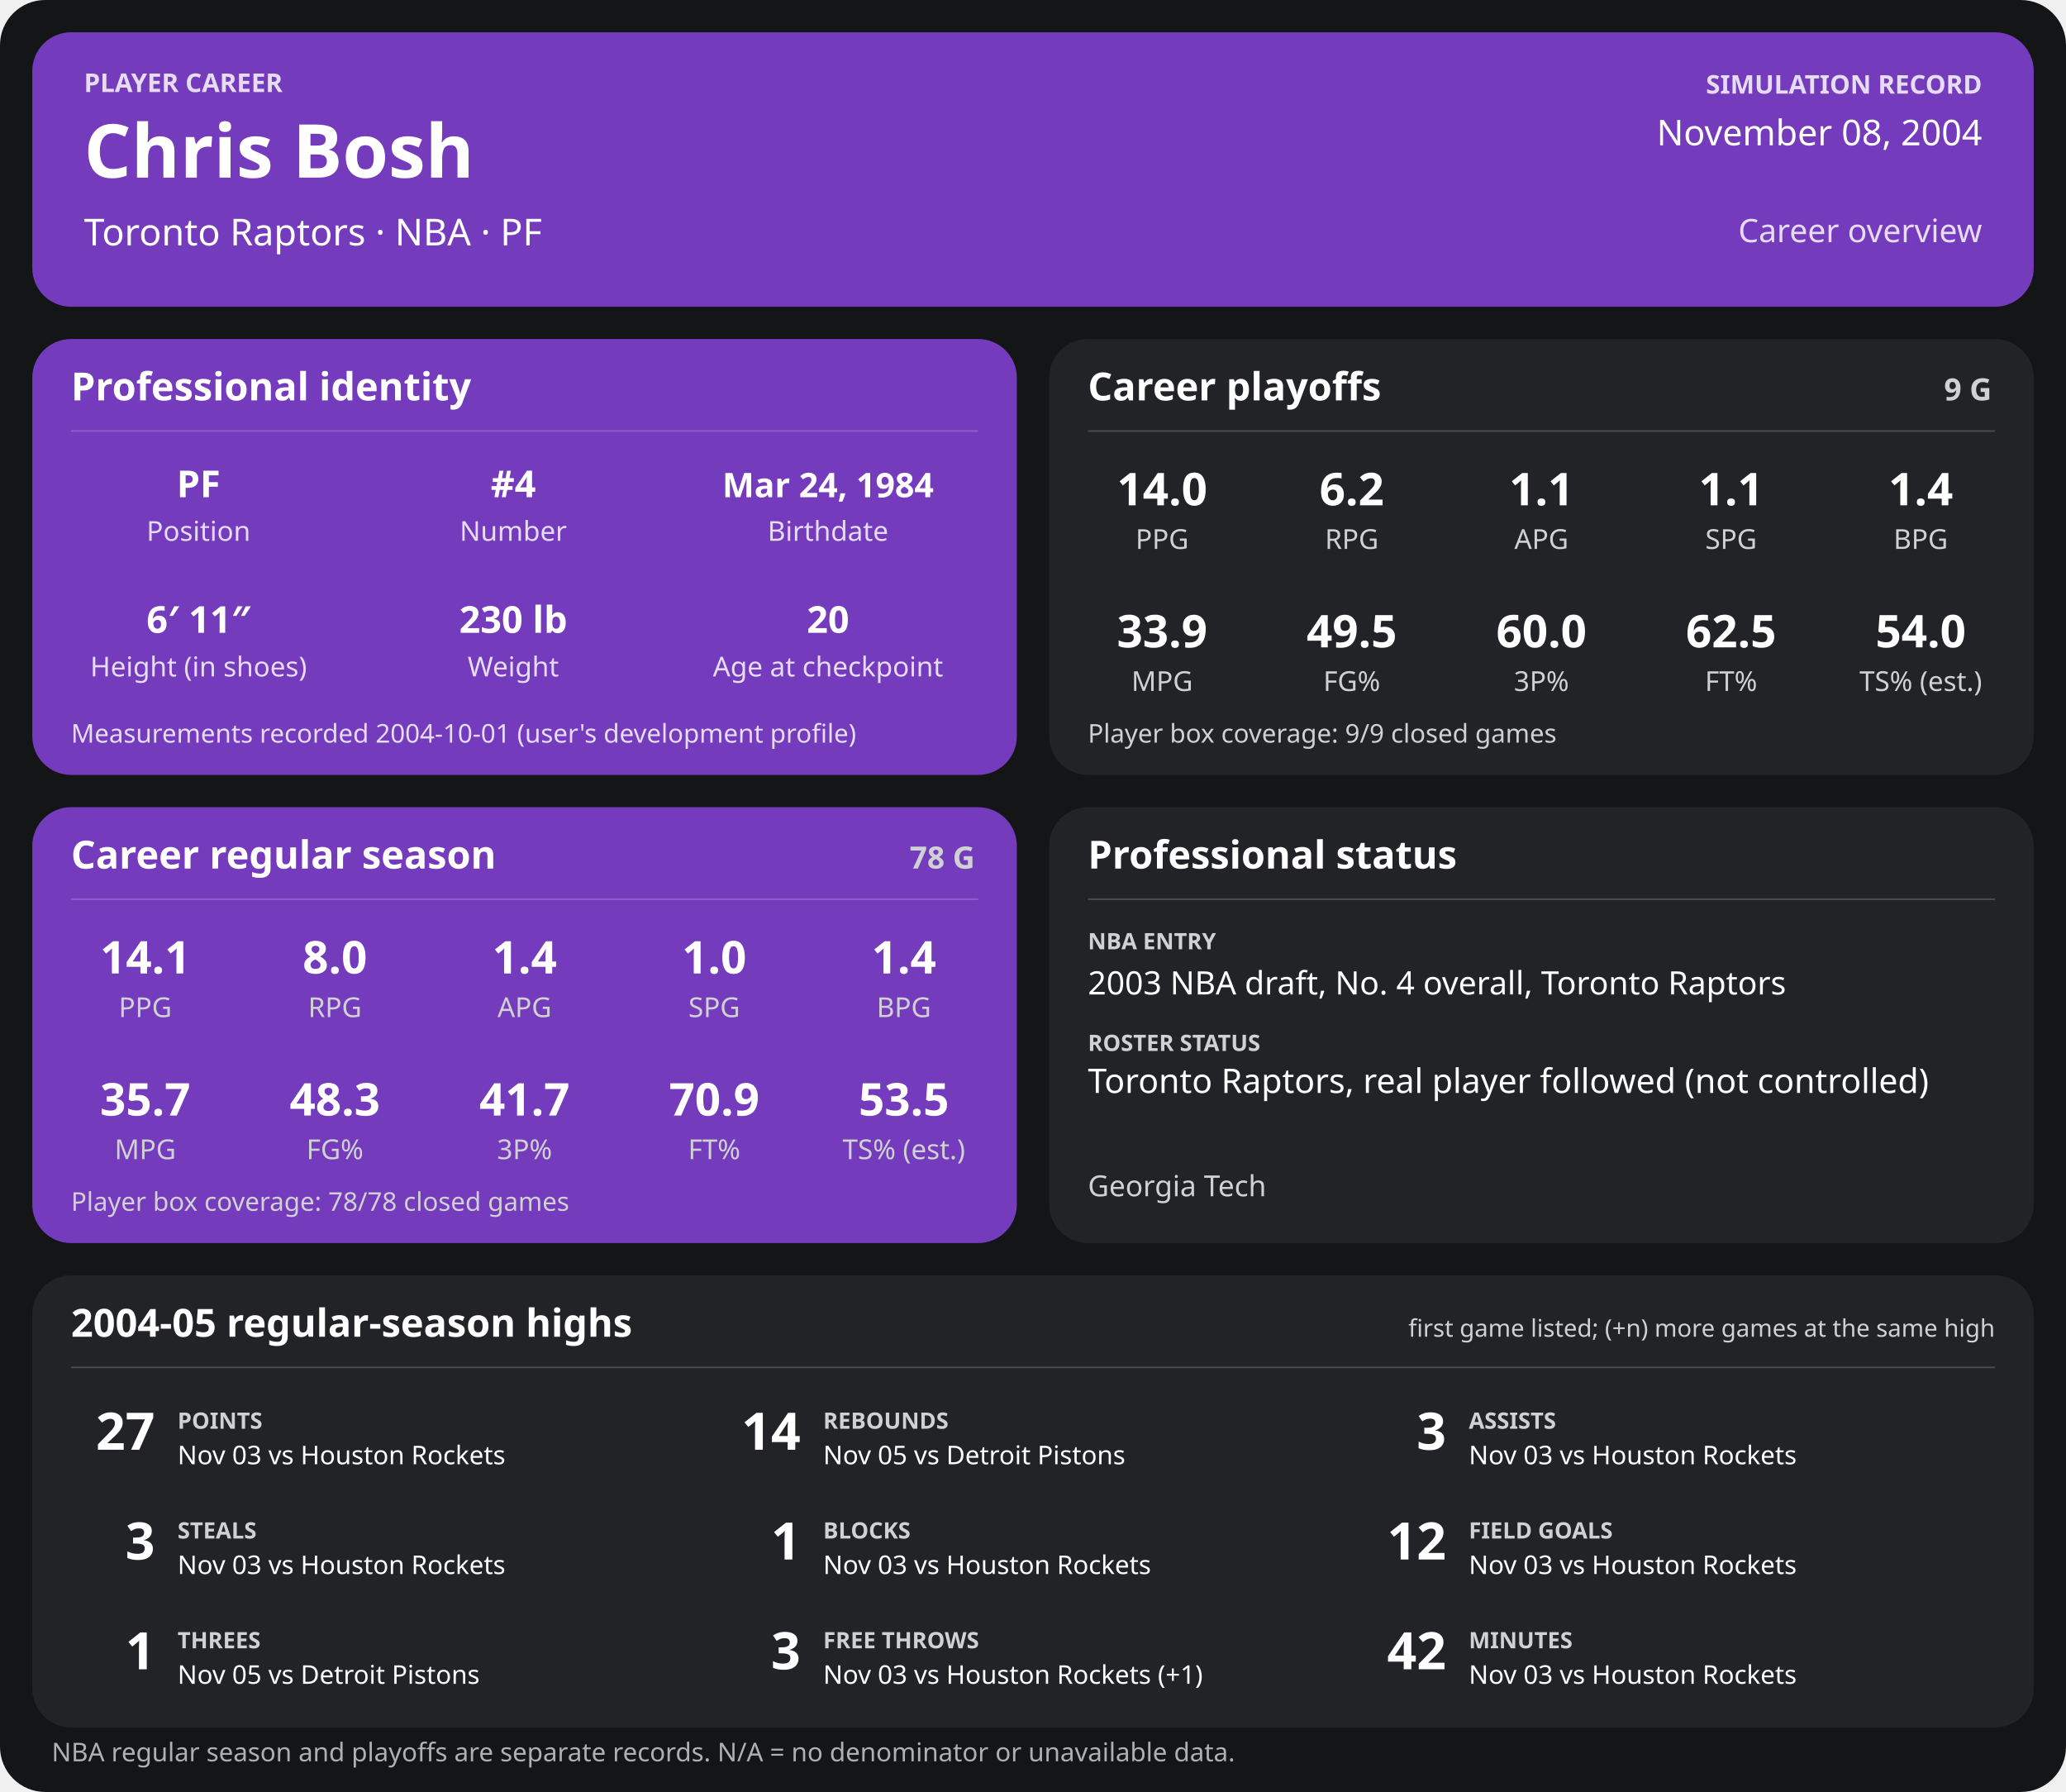
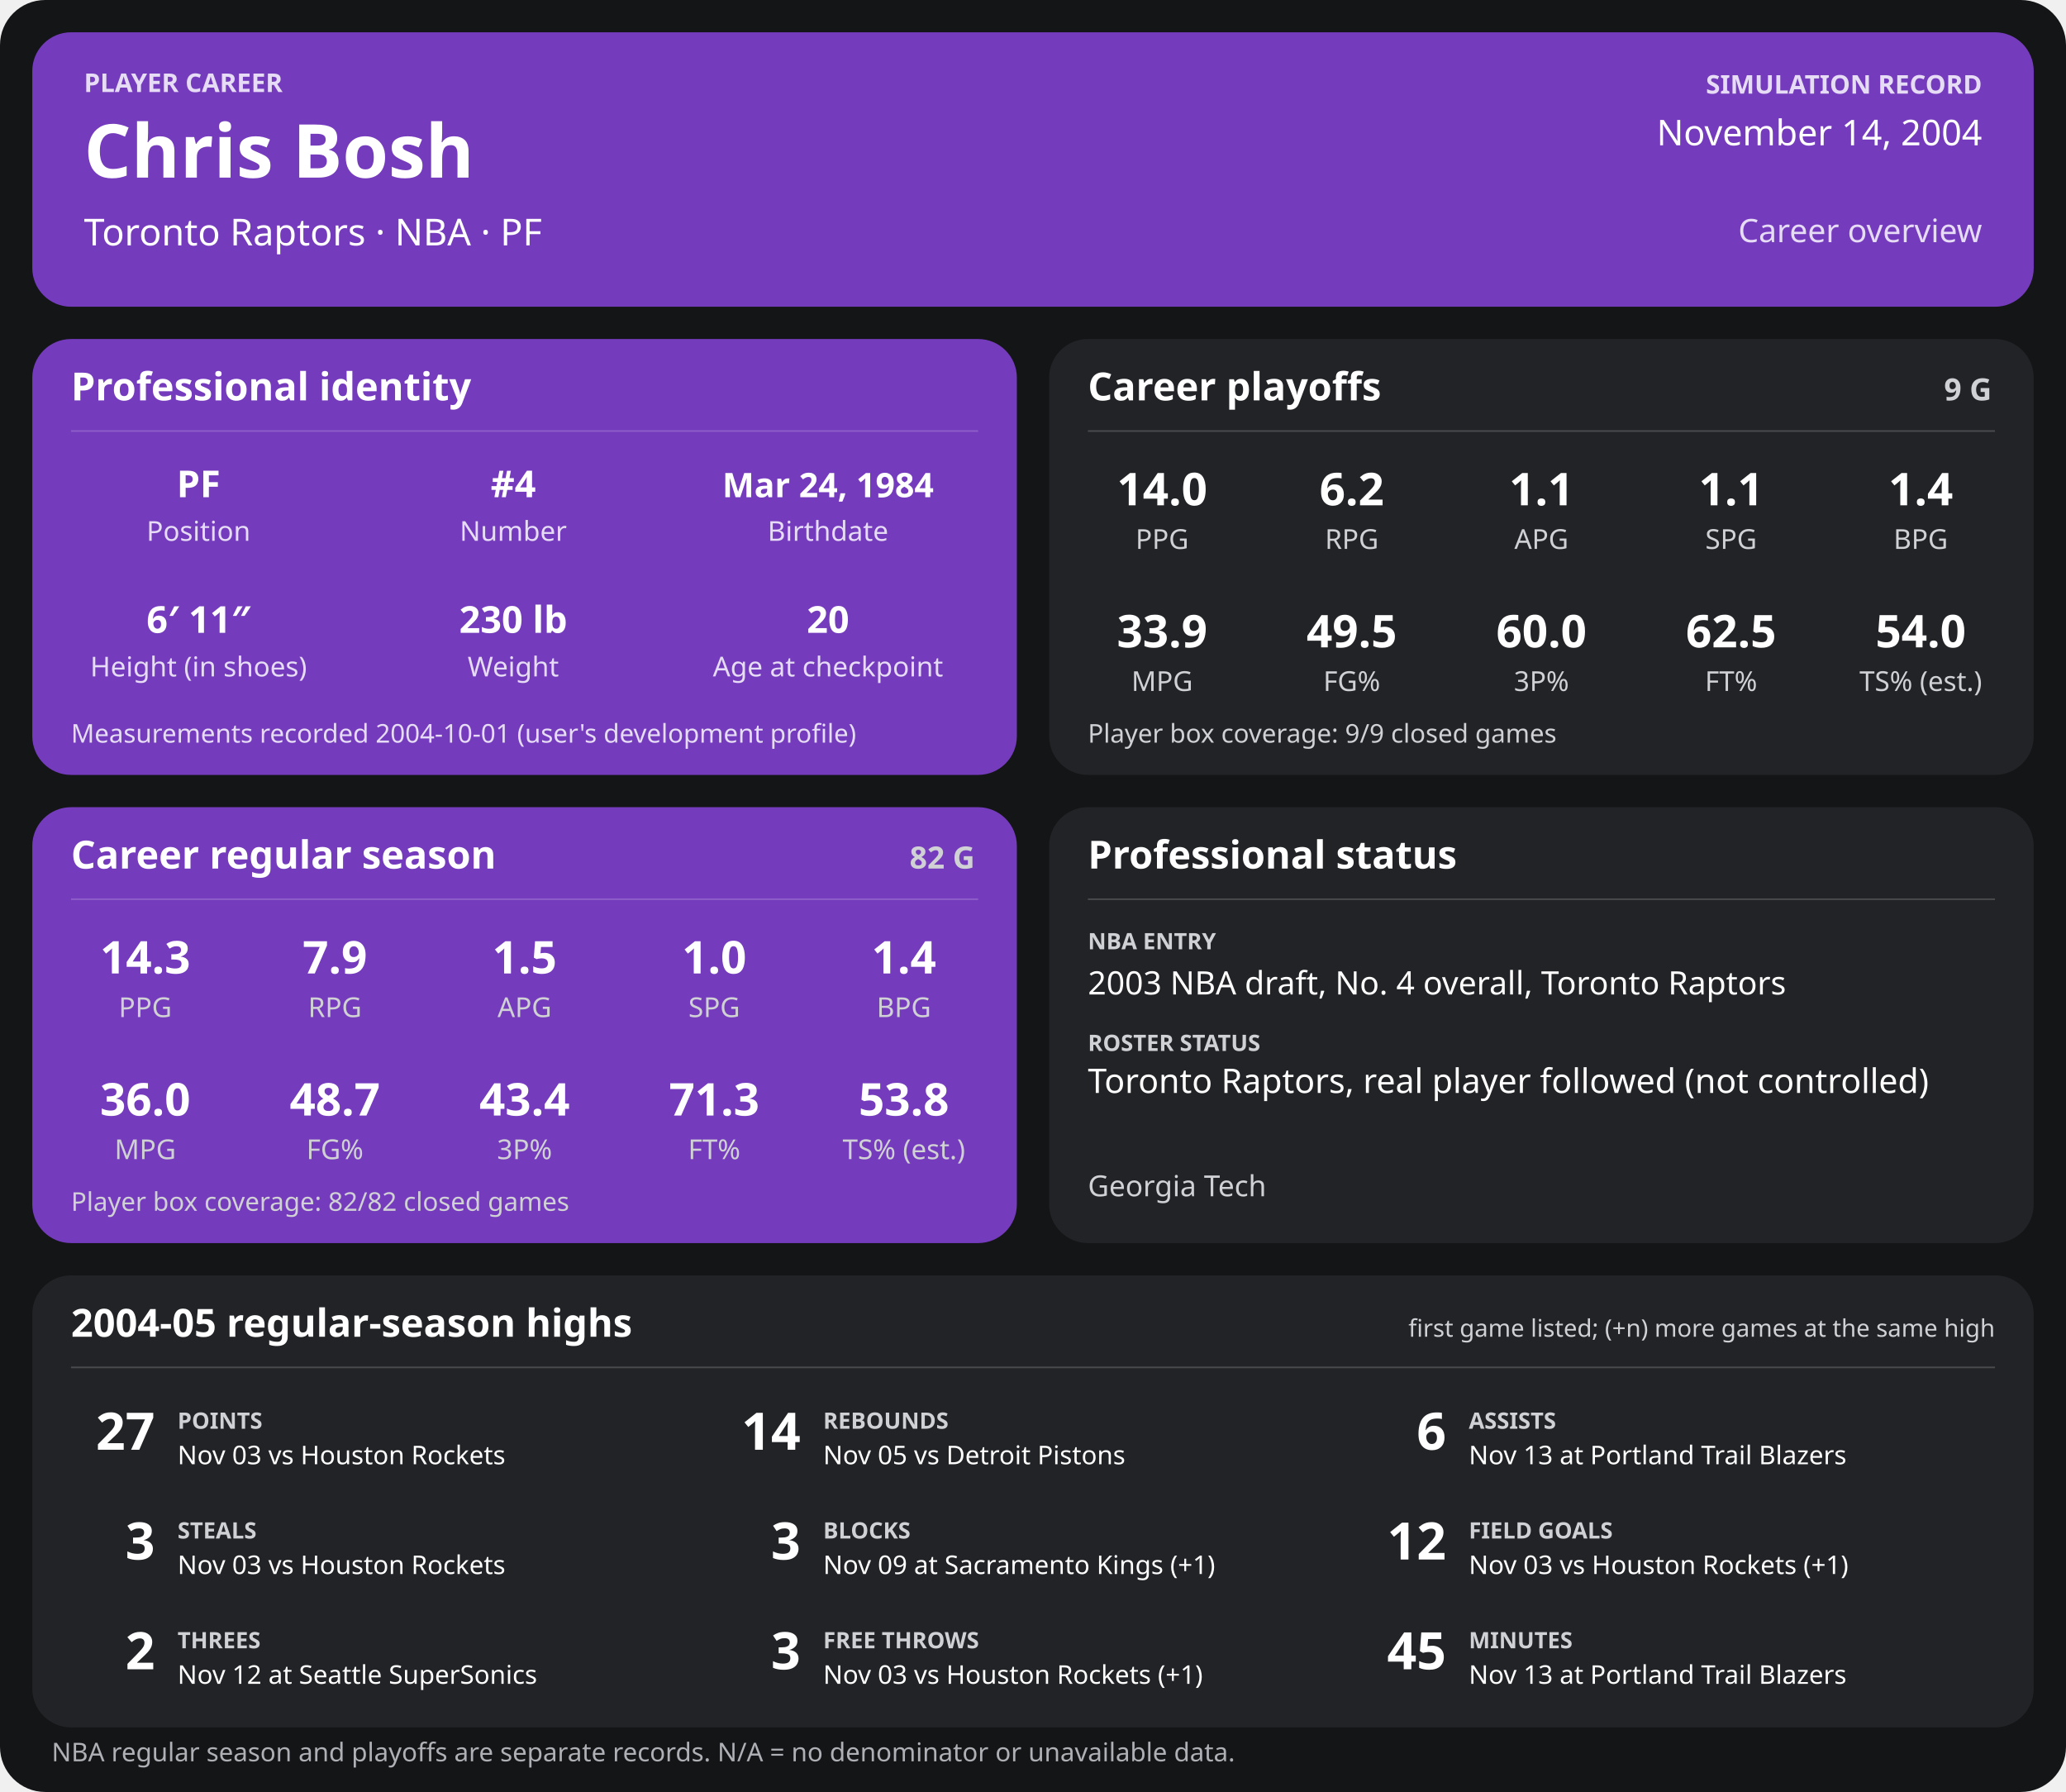
<svg xmlns="http://www.w3.org/2000/svg" width="1280" height="1110" viewBox="0 0 1280 1110" role="img" aria-labelledby="title desc">
  <rect width="1280" height="1110" rx="28" fill="#141517" />
  <g>
    <rect x="20" y="20" width="1240" height="170" rx="24" fill="#753bbd" />
    <text x="52" y="57" font-family="sans-serif" fill="#e6dcf5" font-size="16" font-weight="700" text-anchor="start">PLAYER CAREER</text>
    <text x="52" y="110" font-family="sans-serif" fill="#ffffff" font-size="46" font-weight="700" text-anchor="start">Chris Bosh</text>
    <text x="52" y="152" font-family="sans-serif" fill="#ffffff" font-size="23" font-weight="400" text-anchor="start">Toronto Raptors  ·  NBA  ·  PF</text>
    <text x="1228" y="58" font-family="sans-serif" fill="#e6dcf5" font-size="16" font-weight="700" text-anchor="end">SIMULATION RECORD</text>
-     <text x="1228" y="90" font-family="sans-serif" fill="#ffffff" font-size="22" font-weight="500" text-anchor="end">November 08, 2004</text>
+     <text x="1228" y="90" font-family="sans-serif" fill="#ffffff" font-size="22" font-weight="500" text-anchor="end">November 14, 2004</text>
    <text x="1228" y="150" font-family="sans-serif" fill="#e6dcf5" font-size="20" font-weight="500" text-anchor="end">Career overview</text>
    <rect x="20" y="210" width="610" height="270" rx="24" fill="#753bbd" />
    <text x="44" y="248" font-family="sans-serif" fill="#ffffff" font-size="24" font-weight="700" text-anchor="start">Professional identity</text>
    <line x1="44" y1="267" x2="606" y2="267" stroke="#ffffff" stroke-opacity="0.18" />
    <text x="123" y="308" font-family="sans-serif" fill="#ffffff" font-size="23" font-weight="600" text-anchor="middle">PF</text>
    <text x="123" y="335" font-family="sans-serif" fill="#e6dcf5" font-size="17" font-weight="400" text-anchor="middle">Position</text>
    <text x="318" y="308" font-family="sans-serif" fill="#ffffff" font-size="23" font-weight="600" text-anchor="middle">#4</text>
    <text x="318" y="335" font-family="sans-serif" fill="#e6dcf5" font-size="17" font-weight="400" text-anchor="middle">Number</text>
    <text x="513" y="308" font-family="sans-serif" fill="#ffffff" font-size="21" font-weight="600" text-anchor="middle">Mar 24, 1984</text>
    <text x="513" y="335" font-family="sans-serif" fill="#e6dcf5" font-size="17" font-weight="400" text-anchor="middle">Birthdate</text>
    <text x="123" y="392" font-family="sans-serif" fill="#ffffff" font-size="23" font-weight="600" text-anchor="middle">6′ 11″</text>
    <text x="123" y="419" font-family="sans-serif" fill="#e6dcf5" font-size="17" font-weight="400" text-anchor="middle">Height (in shoes)</text>
    <text x="318" y="392" font-family="sans-serif" fill="#ffffff" font-size="23" font-weight="600" text-anchor="middle">230 lb</text>
    <text x="318" y="419" font-family="sans-serif" fill="#e6dcf5" font-size="17" font-weight="400" text-anchor="middle">Weight</text>
    <text x="513" y="392" font-family="sans-serif" fill="#ffffff" font-size="23" font-weight="600" text-anchor="middle">20</text>
    <text x="513" y="419" font-family="sans-serif" fill="#e6dcf5" font-size="17" font-weight="400" text-anchor="middle">Age at checkpoint</text>
    <text x="44" y="460" font-family="sans-serif" fill="#e6dcf5" font-size="16" font-weight="400" text-anchor="start">Measurements recorded 2004-10-01 (user's development profile)</text>
    <rect x="650" y="210" width="610" height="270" rx="24" fill="#222326" />
    <text x="674" y="248" font-family="sans-serif" fill="#ffffff" font-size="24" font-weight="700" text-anchor="start">Career playoffs</text>
    <text x="1234" y="248" font-family="sans-serif" fill="#d0d1d4" font-size="19" font-weight="700" text-anchor="end">9 G</text>
    <line x1="674" y1="267" x2="1236" y2="267" stroke="#ffffff" stroke-opacity="0.18" />
    <text x="720.0" y="313" font-family="sans-serif" fill="#ffffff" font-size="28" font-weight="600" text-anchor="middle">14.0</text>
    <text x="720.0" y="340" font-family="sans-serif" fill="#d0d1d4" font-size="17" font-weight="400" text-anchor="middle">PPG</text>
    <text x="837.5" y="313" font-family="sans-serif" fill="#ffffff" font-size="28" font-weight="600" text-anchor="middle">6.2</text>
    <text x="837.5" y="340" font-family="sans-serif" fill="#d0d1d4" font-size="17" font-weight="400" text-anchor="middle">RPG</text>
    <text x="955.0" y="313" font-family="sans-serif" fill="#ffffff" font-size="28" font-weight="600" text-anchor="middle">1.1</text>
    <text x="955.0" y="340" font-family="sans-serif" fill="#d0d1d4" font-size="17" font-weight="400" text-anchor="middle">APG</text>
    <text x="1072.5" y="313" font-family="sans-serif" fill="#ffffff" font-size="28" font-weight="600" text-anchor="middle">1.1</text>
    <text x="1072.5" y="340" font-family="sans-serif" fill="#d0d1d4" font-size="17" font-weight="400" text-anchor="middle">SPG</text>
    <text x="1190.0" y="313" font-family="sans-serif" fill="#ffffff" font-size="28" font-weight="600" text-anchor="middle">1.4</text>
    <text x="1190.0" y="340" font-family="sans-serif" fill="#d0d1d4" font-size="17" font-weight="400" text-anchor="middle">BPG</text>
    <text x="720.0" y="401" font-family="sans-serif" fill="#ffffff" font-size="28" font-weight="600" text-anchor="middle">33.9</text>
    <text x="720.0" y="428" font-family="sans-serif" fill="#d0d1d4" font-size="17" font-weight="400" text-anchor="middle">MPG</text>
    <text x="837.5" y="401" font-family="sans-serif" fill="#ffffff" font-size="28" font-weight="600" text-anchor="middle">49.5</text>
    <text x="837.5" y="428" font-family="sans-serif" fill="#d0d1d4" font-size="17" font-weight="400" text-anchor="middle">FG%</text>
    <text x="955.0" y="401" font-family="sans-serif" fill="#ffffff" font-size="28" font-weight="600" text-anchor="middle">60.0</text>
    <text x="955.0" y="428" font-family="sans-serif" fill="#d0d1d4" font-size="17" font-weight="400" text-anchor="middle">3P%</text>
    <text x="1072.5" y="401" font-family="sans-serif" fill="#ffffff" font-size="28" font-weight="600" text-anchor="middle">62.5</text>
    <text x="1072.5" y="428" font-family="sans-serif" fill="#d0d1d4" font-size="17" font-weight="400" text-anchor="middle">FT%</text>
    <text x="1190.0" y="401" font-family="sans-serif" fill="#ffffff" font-size="28" font-weight="600" text-anchor="middle">54.0</text>
    <text x="1190.0" y="428" font-family="sans-serif" fill="#d0d1d4" font-size="17" font-weight="400" text-anchor="middle">TS% (est.)</text>
    <text x="674" y="460" font-family="sans-serif" fill="#d0d1d4" font-size="16" font-weight="400" text-anchor="start">Player box coverage: 9/9 closed games</text>
    <rect x="20" y="500" width="610" height="270" rx="24" fill="#753bbd" />
    <text x="44" y="538" font-family="sans-serif" fill="#ffffff" font-size="24" font-weight="700" text-anchor="start">Career regular season</text>
-     <text x="604" y="538" font-family="sans-serif" fill="#d0d1d4" font-size="19" font-weight="700" text-anchor="end">78 G</text>
+     <text x="604" y="538" font-family="sans-serif" fill="#d0d1d4" font-size="19" font-weight="700" text-anchor="end">82 G</text>
    <line x1="44" y1="557" x2="606" y2="557" stroke="#ffffff" stroke-opacity="0.18" />
-     <text x="90.0" y="603" font-family="sans-serif" fill="#ffffff" font-size="28" font-weight="600" text-anchor="middle">14.1</text>
+     <text x="90.0" y="603" font-family="sans-serif" fill="#ffffff" font-size="28" font-weight="600" text-anchor="middle">14.3</text>
    <text x="90.0" y="630" font-family="sans-serif" fill="#d0d1d4" font-size="17" font-weight="400" text-anchor="middle">PPG</text>
-     <text x="207.5" y="603" font-family="sans-serif" fill="#ffffff" font-size="28" font-weight="600" text-anchor="middle">8.0</text>
+     <text x="207.5" y="603" font-family="sans-serif" fill="#ffffff" font-size="28" font-weight="600" text-anchor="middle">7.9</text>
    <text x="207.5" y="630" font-family="sans-serif" fill="#d0d1d4" font-size="17" font-weight="400" text-anchor="middle">RPG</text>
-     <text x="325.0" y="603" font-family="sans-serif" fill="#ffffff" font-size="28" font-weight="600" text-anchor="middle">1.4</text>
+     <text x="325.0" y="603" font-family="sans-serif" fill="#ffffff" font-size="28" font-weight="600" text-anchor="middle">1.5</text>
    <text x="325.0" y="630" font-family="sans-serif" fill="#d0d1d4" font-size="17" font-weight="400" text-anchor="middle">APG</text>
    <text x="442.5" y="603" font-family="sans-serif" fill="#ffffff" font-size="28" font-weight="600" text-anchor="middle">1.0</text>
    <text x="442.5" y="630" font-family="sans-serif" fill="#d0d1d4" font-size="17" font-weight="400" text-anchor="middle">SPG</text>
    <text x="560.0" y="603" font-family="sans-serif" fill="#ffffff" font-size="28" font-weight="600" text-anchor="middle">1.4</text>
    <text x="560.0" y="630" font-family="sans-serif" fill="#d0d1d4" font-size="17" font-weight="400" text-anchor="middle">BPG</text>
-     <text x="90.0" y="691" font-family="sans-serif" fill="#ffffff" font-size="28" font-weight="600" text-anchor="middle">35.7</text>
+     <text x="90.0" y="691" font-family="sans-serif" fill="#ffffff" font-size="28" font-weight="600" text-anchor="middle">36.0</text>
    <text x="90.0" y="718" font-family="sans-serif" fill="#d0d1d4" font-size="17" font-weight="400" text-anchor="middle">MPG</text>
-     <text x="207.5" y="691" font-family="sans-serif" fill="#ffffff" font-size="28" font-weight="600" text-anchor="middle">48.3</text>
+     <text x="207.5" y="691" font-family="sans-serif" fill="#ffffff" font-size="28" font-weight="600" text-anchor="middle">48.7</text>
    <text x="207.5" y="718" font-family="sans-serif" fill="#d0d1d4" font-size="17" font-weight="400" text-anchor="middle">FG%</text>
-     <text x="325.0" y="691" font-family="sans-serif" fill="#ffffff" font-size="28" font-weight="600" text-anchor="middle">41.7</text>
+     <text x="325.0" y="691" font-family="sans-serif" fill="#ffffff" font-size="28" font-weight="600" text-anchor="middle">43.4</text>
    <text x="325.0" y="718" font-family="sans-serif" fill="#d0d1d4" font-size="17" font-weight="400" text-anchor="middle">3P%</text>
-     <text x="442.5" y="691" font-family="sans-serif" fill="#ffffff" font-size="28" font-weight="600" text-anchor="middle">70.9</text>
+     <text x="442.5" y="691" font-family="sans-serif" fill="#ffffff" font-size="28" font-weight="600" text-anchor="middle">71.3</text>
    <text x="442.5" y="718" font-family="sans-serif" fill="#d0d1d4" font-size="17" font-weight="400" text-anchor="middle">FT%</text>
-     <text x="560.0" y="691" font-family="sans-serif" fill="#ffffff" font-size="28" font-weight="600" text-anchor="middle">53.5</text>
+     <text x="560.0" y="691" font-family="sans-serif" fill="#ffffff" font-size="28" font-weight="600" text-anchor="middle">53.8</text>
    <text x="560.0" y="718" font-family="sans-serif" fill="#d0d1d4" font-size="17" font-weight="400" text-anchor="middle">TS% (est.)</text>
-     <text x="44" y="750" font-family="sans-serif" fill="#d0d1d4" font-size="16" font-weight="400" text-anchor="start">Player box coverage: 78/78 closed games</text>
+     <text x="44" y="750" font-family="sans-serif" fill="#d0d1d4" font-size="16" font-weight="400" text-anchor="start">Player box coverage: 82/82 closed games</text>
    <rect x="650" y="500" width="610" height="270" rx="24" fill="#222326" />
    <text x="674" y="538" font-family="sans-serif" fill="#ffffff" font-size="24" font-weight="700" text-anchor="start">Professional status</text>
    <line x1="674" y1="557" x2="1236" y2="557" stroke="#ffffff" stroke-opacity="0.18" />
    <text x="674" y="588" font-family="sans-serif" fill="#d0d1d4" font-size="14" font-weight="700" text-anchor="start">NBA ENTRY</text>
    <text x="674" y="616" font-family="sans-serif" fill="#ffffff" font-size="20" font-weight="500" text-anchor="start">2003 NBA draft, No. 4 overall, Toronto Raptors</text>
    <text x="674" y="651" font-family="sans-serif" fill="#d0d1d4" font-size="14" font-weight="700" text-anchor="start">ROSTER STATUS</text>
    <text x="674" y="677" font-family="sans-serif" fill="#ffffff" font-size="21" font-weight="500" text-anchor="start">Toronto Raptors, real player followed (not controlled)</text>
    <text x="674" y="741" font-family="sans-serif" fill="#d0d1d4" font-size="18" font-weight="400" text-anchor="start">Georgia Tech</text>
    <rect x="20" y="790" width="1240" height="280" rx="24" fill="#222326" />
    <text x="44" y="828" font-family="sans-serif" fill="#ffffff" font-size="24" font-weight="700" text-anchor="start">2004-05 regular-season highs</text>
    <text x="1236" y="828" font-family="sans-serif" fill="#d0d1d4" font-size="15" font-weight="400" text-anchor="end">first game listed; (+n) more games at the same high</text>
    <line x1="44" y1="847" x2="1236" y2="847" stroke="#ffffff" stroke-opacity="0.18" />
    <text x="96" y="898" font-family="sans-serif" fill="#ffffff" font-size="32" font-weight="700" text-anchor="end">27</text>
    <text x="110" y="885" font-family="sans-serif" fill="#d0d1d4" font-size="14" font-weight="700" text-anchor="start">POINTS</text>
    <text x="110" y="907" font-family="sans-serif" fill="#ffffff" font-size="16" font-weight="400" text-anchor="start">Nov 03 vs Houston Rockets</text>
    <text x="496" y="898" font-family="sans-serif" fill="#ffffff" font-size="32" font-weight="700" text-anchor="end">14</text>
    <text x="510" y="885" font-family="sans-serif" fill="#d0d1d4" font-size="14" font-weight="700" text-anchor="start">REBOUNDS</text>
    <text x="510" y="907" font-family="sans-serif" fill="#ffffff" font-size="16" font-weight="400" text-anchor="start">Nov 05 vs Detroit Pistons</text>
-     <text x="896" y="898" font-family="sans-serif" fill="#ffffff" font-size="32" font-weight="700" text-anchor="end">3</text>
+     <text x="896" y="898" font-family="sans-serif" fill="#ffffff" font-size="32" font-weight="700" text-anchor="end">6</text>
    <text x="910" y="885" font-family="sans-serif" fill="#d0d1d4" font-size="14" font-weight="700" text-anchor="start">ASSISTS</text>
-     <text x="910" y="907" font-family="sans-serif" fill="#ffffff" font-size="16" font-weight="400" text-anchor="start">Nov 03 vs Houston Rockets</text>
+     <text x="910" y="907" font-family="sans-serif" fill="#ffffff" font-size="16" font-weight="400" text-anchor="start">Nov 13 at Portland Trail Blazers</text>
    <text x="96" y="966" font-family="sans-serif" fill="#ffffff" font-size="32" font-weight="700" text-anchor="end">3</text>
    <text x="110" y="953" font-family="sans-serif" fill="#d0d1d4" font-size="14" font-weight="700" text-anchor="start">STEALS</text>
    <text x="110" y="975" font-family="sans-serif" fill="#ffffff" font-size="16" font-weight="400" text-anchor="start">Nov 03 vs Houston Rockets</text>
-     <text x="496" y="966" font-family="sans-serif" fill="#ffffff" font-size="32" font-weight="700" text-anchor="end">1</text>
+     <text x="496" y="966" font-family="sans-serif" fill="#ffffff" font-size="32" font-weight="700" text-anchor="end">3</text>
    <text x="510" y="953" font-family="sans-serif" fill="#d0d1d4" font-size="14" font-weight="700" text-anchor="start">BLOCKS</text>
-     <text x="510" y="975" font-family="sans-serif" fill="#ffffff" font-size="16" font-weight="400" text-anchor="start">Nov 03 vs Houston Rockets</text>
+     <text x="510" y="975" font-family="sans-serif" fill="#ffffff" font-size="16" font-weight="400" text-anchor="start">Nov 09 at Sacramento Kings (+1)</text>
    <text x="896" y="966" font-family="sans-serif" fill="#ffffff" font-size="32" font-weight="700" text-anchor="end">12</text>
    <text x="910" y="953" font-family="sans-serif" fill="#d0d1d4" font-size="14" font-weight="700" text-anchor="start">FIELD GOALS</text>
-     <text x="910" y="975" font-family="sans-serif" fill="#ffffff" font-size="16" font-weight="400" text-anchor="start">Nov 03 vs Houston Rockets</text>
-     <text x="96" y="1034" font-family="sans-serif" fill="#ffffff" font-size="32" font-weight="700" text-anchor="end">1</text>
+     <text x="910" y="975" font-family="sans-serif" fill="#ffffff" font-size="16" font-weight="400" text-anchor="start">Nov 03 vs Houston Rockets (+1)</text>
+     <text x="96" y="1034" font-family="sans-serif" fill="#ffffff" font-size="32" font-weight="700" text-anchor="end">2</text>
    <text x="110" y="1021" font-family="sans-serif" fill="#d0d1d4" font-size="14" font-weight="700" text-anchor="start">THREES</text>
-     <text x="110" y="1043" font-family="sans-serif" fill="#ffffff" font-size="16" font-weight="400" text-anchor="start">Nov 05 vs Detroit Pistons</text>
+     <text x="110" y="1043" font-family="sans-serif" fill="#ffffff" font-size="16" font-weight="400" text-anchor="start">Nov 12 at Seattle SuperSonics</text>
    <text x="496" y="1034" font-family="sans-serif" fill="#ffffff" font-size="32" font-weight="700" text-anchor="end">3</text>
    <text x="510" y="1021" font-family="sans-serif" fill="#d0d1d4" font-size="14" font-weight="700" text-anchor="start">FREE THROWS</text>
    <text x="510" y="1043" font-family="sans-serif" fill="#ffffff" font-size="16" font-weight="400" text-anchor="start">Nov 03 vs Houston Rockets (+1)</text>
-     <text x="896" y="1034" font-family="sans-serif" fill="#ffffff" font-size="32" font-weight="700" text-anchor="end">42</text>
+     <text x="896" y="1034" font-family="sans-serif" fill="#ffffff" font-size="32" font-weight="700" text-anchor="end">45</text>
    <text x="910" y="1021" font-family="sans-serif" fill="#d0d1d4" font-size="14" font-weight="700" text-anchor="start">MINUTES</text>
-     <text x="910" y="1043" font-family="sans-serif" fill="#ffffff" font-size="16" font-weight="400" text-anchor="start">Nov 03 vs Houston Rockets</text>
+     <text x="910" y="1043" font-family="sans-serif" fill="#ffffff" font-size="16" font-weight="400" text-anchor="start">Nov 13 at Portland Trail Blazers</text>
    <text x="32" y="1091" font-family="sans-serif" fill="#aeb0b5" font-size="16" font-weight="400" text-anchor="start">NBA regular season and playoffs are separate records. N/A = no denominator or unavailable data.</text>
  </g>
</svg>
